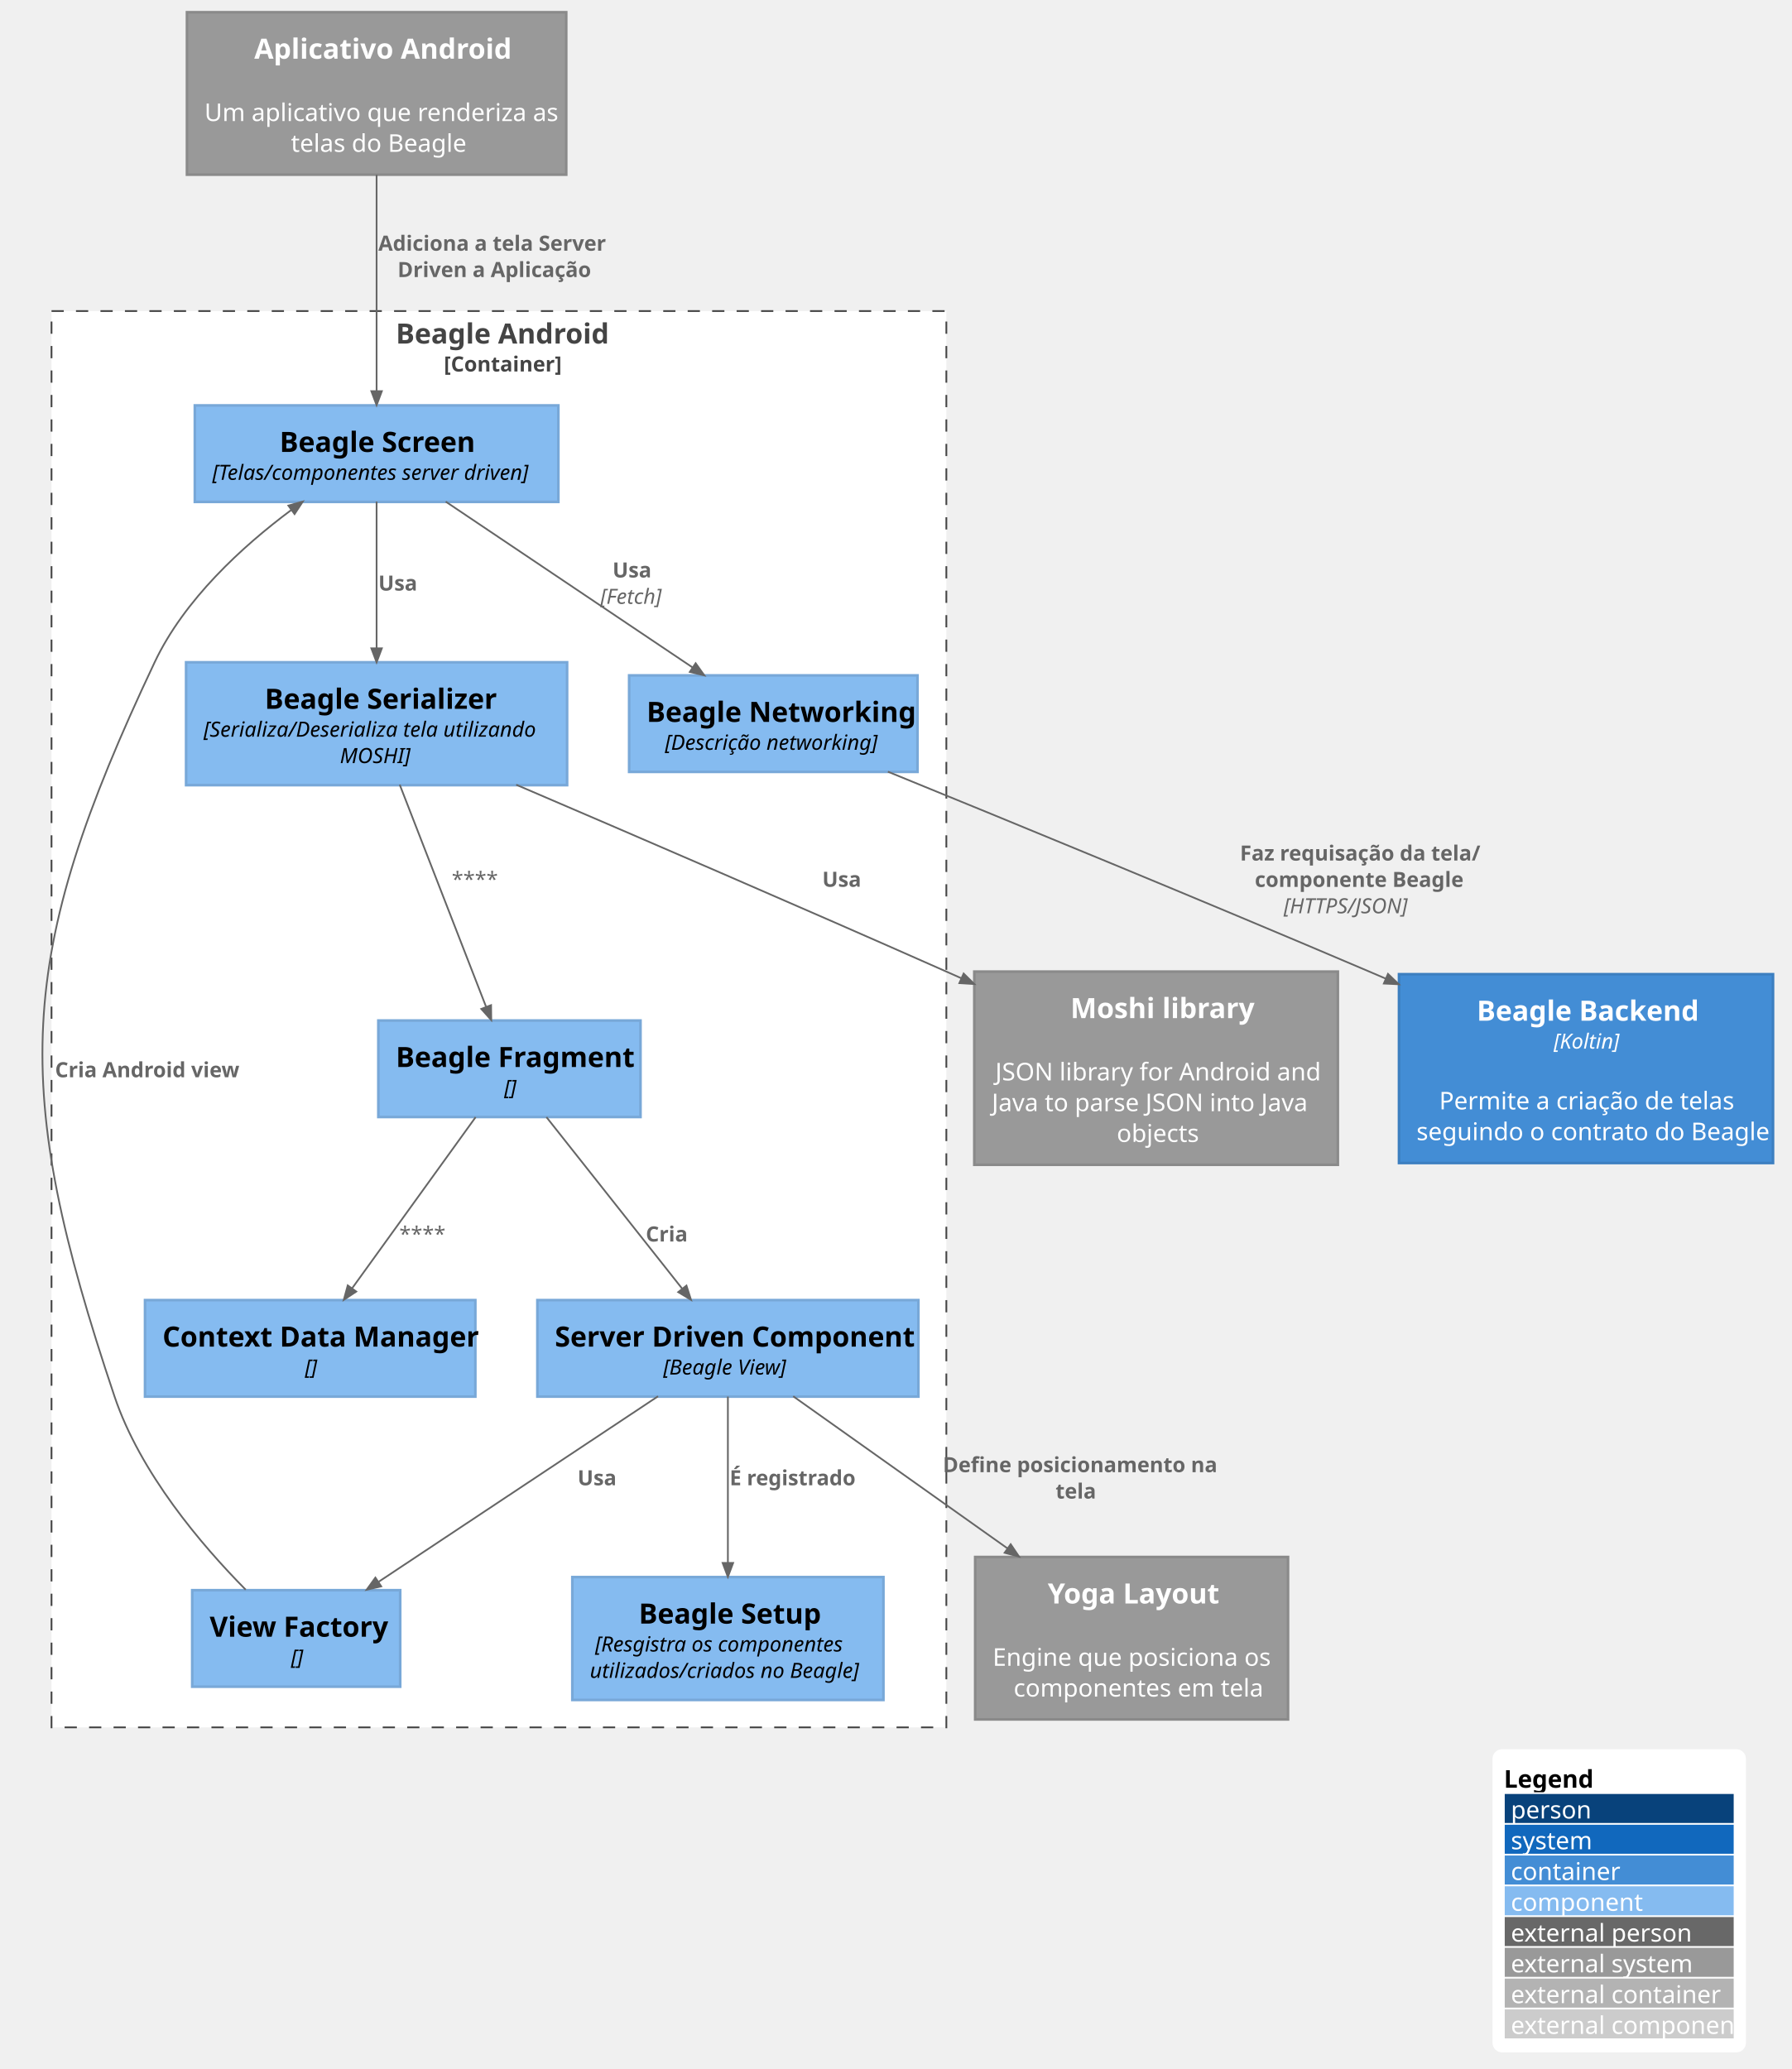
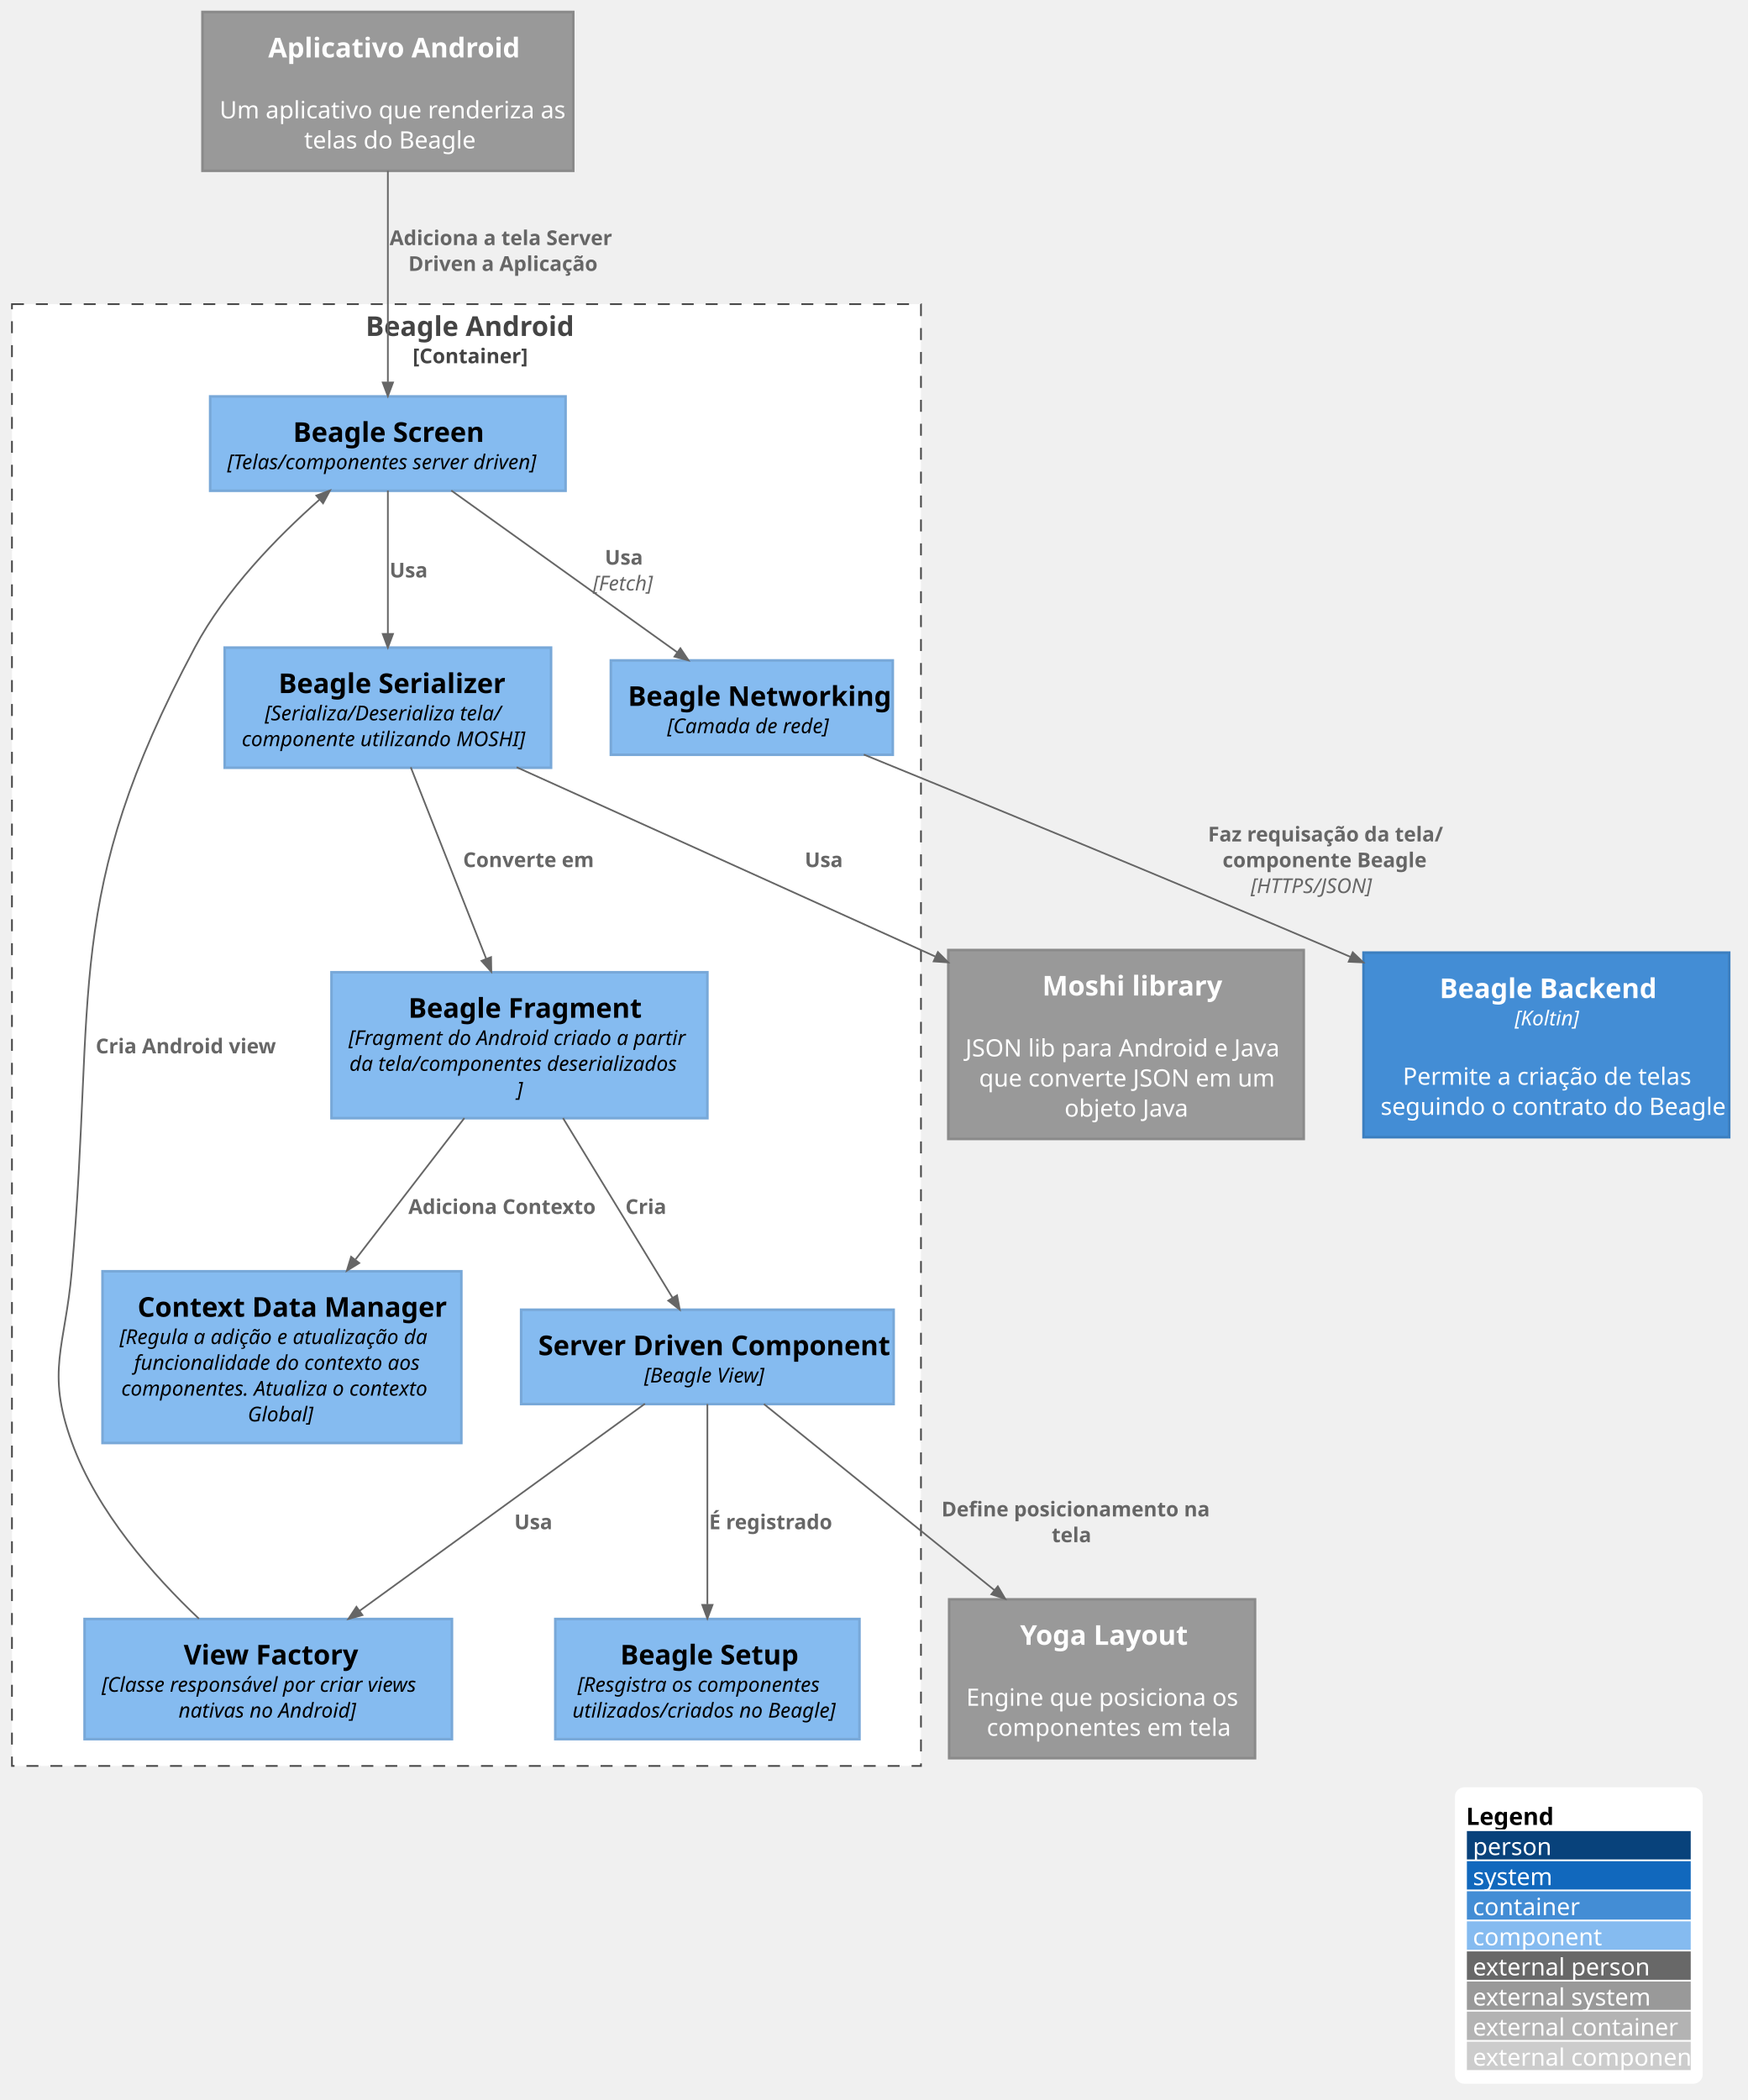
- <svg xmlns="http://www.w3.org/2000/svg" contentScriptType="application/ecmascript" contentStyleType="text/css" height="1184px" preserveAspectRatio="none" style="width:1025px;height:1184px;" version="1.1" viewBox="0 0 1025 1184" width="1025px" zoomAndPan="magnify">
+ <svg xmlns="http://www.w3.org/2000/svg" contentScriptType="application/ecmascript" contentStyleType="text/css" height="1229px" preserveAspectRatio="none" style="width:1023px;height:1229px;" version="1.1" viewBox="0 0 1023 1229" width="1023px" zoomAndPan="magnify">
  <defs />
  <g>
-     <rect fill="#FFFFFF" height="810.5" style="stroke: #444444; stroke-width: 1.0; stroke-dasharray: 7.0,7.0;" width="512" x="29.48" y="178" />
-     <text fill="#444444" font-family="sans-serif" font-size="16" font-weight="bold" lengthAdjust="spacingAndGlyphs" textLength="118" x="226.48" y="196.609">Beagle Android</text>
-     <text fill="#444444" font-family="sans-serif" font-size="12" font-weight="bold" lengthAdjust="spacingAndGlyphs" textLength="63" x="253.98" y="212.582">[Container]</text>
-     <rect fill="#85BBF0" height="55.219" style="stroke: #78A8D8; stroke-width: 1.5;" width="165" x="359.98" y="386.5" />
-     <text fill="#000000" font-family="sans-serif" font-size="16" font-weight="bold" lengthAdjust="spacingAndGlyphs" textLength="145" x="369.98" y="413.109">Beagle Networking</text>
-     <text fill="#000000" font-family="sans-serif" font-size="12" font-style="italic" lengthAdjust="spacingAndGlyphs" textLength="124" x="380.48" y="429.082">[Descrição networking]</text>
-     <rect fill="#85BBF0" height="70.312" style="stroke: #78A8D8; stroke-width: 1.5;" width="178" x="327.48" y="902.5" />
-     <text fill="#000000" font-family="sans-serif" font-size="16" font-weight="bold" lengthAdjust="spacingAndGlyphs" textLength="102" x="365.48" y="929.109">Beagle Setup</text>
-     <text fill="#000000" font-family="sans-serif" font-size="12" font-style="italic" lengthAdjust="spacingAndGlyphs" textLength="149" x="340.48" y="945.082">[Resgistra os componentes</text>
-     <text fill="#000000" font-family="sans-serif" font-size="12" font-style="italic" lengthAdjust="spacingAndGlyphs" textLength="158" x="337.48" y="960.176">utilizados/criados no Beagle]</text>
-     <rect fill="#85BBF0" height="55.219" style="stroke: #78A8D8; stroke-width: 1.5;" width="208" x="111.48" y="232" />
-     <text fill="#000000" font-family="sans-serif" font-size="16" font-weight="bold" lengthAdjust="spacingAndGlyphs" textLength="111" x="159.98" y="258.609">Beagle Screen</text>
-     <text fill="#000000" font-family="sans-serif" font-size="12" font-style="italic" lengthAdjust="spacingAndGlyphs" textLength="188" x="121.48" y="274.582">[Telas/componentes server driven]</text>
-     <rect fill="#85BBF0" height="70.312" style="stroke: #78A8D8; stroke-width: 1.5;" width="218" x="106.48" y="379" />
-     <text fill="#000000" font-family="sans-serif" font-size="16" font-weight="bold" lengthAdjust="spacingAndGlyphs" textLength="128" x="151.48" y="405.609">Beagle Serializer</text>
-     <text fill="#000000" font-family="sans-serif" font-size="12" font-style="italic" lengthAdjust="spacingAndGlyphs" textLength="198" x="116.48" y="421.582">[Serializa/Deserializa tela utilizando</text>
-     <text fill="#000000" font-family="sans-serif" font-size="12" font-style="italic" lengthAdjust="spacingAndGlyphs" textLength="42" x="194.48" y="436.676">MOSHI]</text>
-     <rect fill="#85BBF0" height="55.219" style="stroke: #78A8D8; stroke-width: 1.5;" width="218" x="307.48" y="744" />
-     <text fill="#000000" font-family="sans-serif" font-size="16" font-weight="bold" lengthAdjust="spacingAndGlyphs" textLength="198" x="317.48" y="770.609">Server Driven Component</text>
-     <text fill="#000000" font-family="sans-serif" font-size="12" font-style="italic" lengthAdjust="spacingAndGlyphs" textLength="74" x="379.48" y="786.582">[Beagle View]</text>
-     <rect fill="#85BBF0" height="55.219" style="stroke: #78A8D8; stroke-width: 1.5;" width="119" x="109.98" y="910" />
-     <text fill="#000000" font-family="sans-serif" font-size="16" font-weight="bold" lengthAdjust="spacingAndGlyphs" textLength="99" x="119.98" y="936.609">View Factory</text>
-     <text fill="#000000" font-family="sans-serif" font-size="12" font-style="italic" lengthAdjust="spacingAndGlyphs" textLength="6" x="166.48" y="952.582">[]</text>
-     <rect fill="#85BBF0" height="55.219" style="stroke: #78A8D8; stroke-width: 1.5;" width="150" x="216.48" y="584" />
-     <text fill="#000000" font-family="sans-serif" font-size="16" font-weight="bold" lengthAdjust="spacingAndGlyphs" textLength="130" x="226.48" y="610.609">Beagle Fragment</text>
-     <text fill="#000000" font-family="sans-serif" font-size="12" font-style="italic" lengthAdjust="spacingAndGlyphs" textLength="6" x="288.48" y="626.582">[]</text>
-     <rect fill="#85BBF0" height="55.219" style="stroke: #78A8D8; stroke-width: 1.5;" width="189" x="82.98" y="744" />
-     <text fill="#000000" font-family="sans-serif" font-size="16" font-weight="bold" lengthAdjust="spacingAndGlyphs" textLength="169" x="92.98" y="770.609">Context Data Manager</text>
-     <text fill="#000000" font-family="sans-serif" font-size="12" font-style="italic" lengthAdjust="spacingAndGlyphs" textLength="6" x="174.48" y="786.582">[]</text>
-     <rect fill="#999999" height="92.953" style="stroke: #8A8A8A; stroke-width: 1.5;" width="217" x="106.98" y="7" />
-     <text fill="#FFFFFF" font-family="sans-serif" font-size="16" font-weight="bold" lengthAdjust="spacingAndGlyphs" textLength="140" x="145.48" y="33.609">Aplicativo Android</text>
-     <text fill="#FFFFFF" font-family="sans-serif" font-size="14" lengthAdjust="spacingAndGlyphs" textLength="0" x="217.48" y="51.658" />
-     <text fill="#FFFFFF" font-family="sans-serif" font-size="14" lengthAdjust="spacingAndGlyphs" textLength="193" x="116.98" y="69.268">Um aplicativo que renderiza as</text>
-     <text fill="#FFFFFF" font-family="sans-serif" font-size="14" lengthAdjust="spacingAndGlyphs" textLength="98" x="166.48" y="86.877">telas do Beagle</text>
-     <rect fill="#999999" height="110.562" style="stroke: #8A8A8A; stroke-width: 1.5;" width="208" x="557.48" y="556" />
-     <text fill="#FFFFFF" font-family="sans-serif" font-size="16" font-weight="bold" lengthAdjust="spacingAndGlyphs" textLength="98" x="612.48" y="582.609">Moshi library</text>
-     <text fill="#FFFFFF" font-family="sans-serif" font-size="14" lengthAdjust="spacingAndGlyphs" textLength="0" x="663.48" y="600.658" />
-     <text fill="#FFFFFF" font-family="sans-serif" font-size="14" lengthAdjust="spacingAndGlyphs" textLength="180" x="569.48" y="618.268">JSON library for Android and</text>
-     <text fill="#FFFFFF" font-family="sans-serif" font-size="14" lengthAdjust="spacingAndGlyphs" textLength="184" x="567.48" y="635.877">Java to parse JSON into Java</text>
-     <text fill="#FFFFFF" font-family="sans-serif" font-size="14" lengthAdjust="spacingAndGlyphs" textLength="45" x="638.98" y="653.486">objects</text>
-     <rect fill="#999999" height="92.953" style="stroke: #8A8A8A; stroke-width: 1.5;" width="179" x="557.98" y="891" />
-     <text fill="#FFFFFF" font-family="sans-serif" font-size="16" font-weight="bold" lengthAdjust="spacingAndGlyphs" textLength="96" x="599.48" y="917.609">Yoga Layout</text>
-     <text fill="#FFFFFF" font-family="sans-serif" font-size="14" lengthAdjust="spacingAndGlyphs" textLength="0" x="649.48" y="935.658" />
-     <text fill="#FFFFFF" font-family="sans-serif" font-size="14" lengthAdjust="spacingAndGlyphs" textLength="155" x="567.98" y="953.268">Engine que posiciona os</text>
-     <text fill="#FFFFFF" font-family="sans-serif" font-size="14" lengthAdjust="spacingAndGlyphs" textLength="135" x="579.98" y="970.877">componentes em tela</text>
-     <rect fill="#438DD5" height="108.047" style="stroke: #3C7FC0; stroke-width: 1.5;" width="214" x="800.48" y="557.5" />
-     <text fill="#FFFFFF" font-family="sans-serif" font-size="16" font-weight="bold" lengthAdjust="spacingAndGlyphs" textLength="125" x="844.98" y="584.109">Beagle Backend</text>
-     <text fill="#FFFFFF" font-family="sans-serif" font-size="12" font-style="italic" lengthAdjust="spacingAndGlyphs" textLength="37" x="888.98" y="600.082">[Koltin]</text>
-     <text fill="#FFFFFF" font-family="sans-serif" font-size="14" lengthAdjust="spacingAndGlyphs" textLength="0" x="909.48" y="617.252" />
-     <text fill="#FFFFFF" font-family="sans-serif" font-size="14" lengthAdjust="spacingAndGlyphs" textLength="164" x="823.48" y="634.861">Permite a criação de telas</text>
-     <text fill="#FFFFFF" font-family="sans-serif" font-size="14" lengthAdjust="spacingAndGlyphs" textLength="194" x="810.48" y="652.471">seguindo o contrato do Beagle</text>
-     <path d="M272.14,639.3 C252.68,666.28 222.6,707.96 201.59,737.08 " fill="none" id="beagle_fragment-to-context_data_manager" style="stroke: #666666; stroke-width: 1.0;" />
-     <polygon fill="#666666" points="196.72,743.83,203.837,739.102,198.973,735.588,196.72,743.83" style="stroke: #666666; stroke-width: 1.0;" />
-     <text fill="#666666" font-family="sans-serif" font-size="12" lengthAdjust="spacingAndGlyphs" textLength="20" x="228.48" y="710.457">****</text>
-     <path d="M228.72,449.05 C242.56,484.65 264.15,540.21 278.06,575.98 " fill="none" id="beagle_serializer-to-beagle_fragment" style="stroke: #666666; stroke-width: 1.0;" />
-     <polygon fill="#666666" points="281.08,583.74,280.976,575.197,275.384,577.371,281.08,583.74" style="stroke: #666666; stroke-width: 1.0;" />
-     <text fill="#666666" font-family="sans-serif" font-size="12" lengthAdjust="spacingAndGlyphs" textLength="20" x="258.48" y="507.457">****</text>
-     <path d="M215.48,100.03 C215.48,137.38 215.48,189.47 215.48,223.58 " fill="none" id="frontend_app-to-beagle_screen" style="stroke: #666666; stroke-width: 1.0;" />
-     <polygon fill="#666666" points="215.48,231.85,218.48,223.85,212.48,223.85,215.48,231.85" style="stroke: #666666; stroke-width: 1.0;" />
-     <text fill="#666666" font-family="sans-serif" font-size="12" font-weight="bold" lengthAdjust="spacingAndGlyphs" textLength="124" x="216.48" y="143.457">Adiciona a tela Server</text>
-     <text fill="#666666" font-family="sans-serif" font-size="12" font-weight="bold" lengthAdjust="spacingAndGlyphs" textLength="105" x="227.48" y="158.551">Driven a Aplicação</text>
-     <path d="M255.02,287.06 C294.37,313.5 354.72,354.04 396.26,381.95 " fill="none" id="beagle_screen-to-beagle_networking" style="stroke: #666666; stroke-width: 1.0;" />
-     <polygon fill="#666666" points="403.01,386.49,398.038,379.541,394.695,384.524,403.01,386.49" style="stroke: #666666; stroke-width: 1.0;" />
-     <text fill="#666666" font-family="sans-serif" font-size="12" font-weight="bold" lengthAdjust="spacingAndGlyphs" textLength="22" x="350.48" y="330.457">Usa</text>
-     <text fill="#666666" font-family="sans-serif" font-size="12" font-style="italic" lengthAdjust="spacingAndGlyphs" textLength="36" x="343.48" y="345.551">[Fetch]</text>
-     <path d="M508.03,441.6 C576.82,469.64 688.02,515.29 783.48,556 C786.58,557.32 789.73,558.67 792.9,560.03 " fill="none" id="beagle_networking-to-beagle_backend" style="stroke: #666666; stroke-width: 1.0;" />
-     <polygon fill="#666666" points="800.34,563.24,794.176,557.324,791.806,562.836,800.34,563.24" style="stroke: #666666; stroke-width: 1.0;" />
-     <text fill="#666666" font-family="sans-serif" font-size="12" font-weight="bold" lengthAdjust="spacingAndGlyphs" textLength="130" x="709.48" y="492.457">Faz requisação da tela/</text>
-     <text fill="#666666" font-family="sans-serif" font-size="12" font-weight="bold" lengthAdjust="spacingAndGlyphs" textLength="113" x="717.98" y="507.551">componente Beagle</text>
-     <text fill="#666666" font-family="sans-serif" font-size="12" font-style="italic" lengthAdjust="spacingAndGlyphs" textLength="80" x="734.48" y="522.644">[HTTPS/JSON]</text>
-     <path d="M295.37,449.08 C361.48,477.39 457.77,518.89 541.48,556 C544.34,557.27 547.24,558.56 550.16,559.86 " fill="none" id="beagle_serializer-to-moshi_lib" style="stroke: #666666; stroke-width: 1.0;" />
-     <polygon fill="#666666" points="557.46,563.12,551.377,557.121,548.932,562.6,557.46,563.12" style="stroke: #666666; stroke-width: 1.0;" />
-     <text fill="#666666" font-family="sans-serif" font-size="12" font-weight="bold" lengthAdjust="spacingAndGlyphs" textLength="22" x="470.48" y="507.457">Usa</text>
-     <path d="M215.48,287.06 C215.48,310.19 215.48,344.11 215.48,370.92 " fill="none" id="beagle_screen-to-beagle_serializer" style="stroke: #666666; stroke-width: 1.0;" />
-     <polygon fill="#666666" points="215.48,379,218.48,371,212.48,371,215.48,379" style="stroke: #666666; stroke-width: 1.0;" />
-     <text fill="#666666" font-family="sans-serif" font-size="12" font-weight="bold" lengthAdjust="spacingAndGlyphs" textLength="22" x="216.48" y="337.957">Usa</text>
-     <path d="M312.68,639.3 C334.12,666.4 367.28,708.31 390.33,737.45 " fill="none" id="beagle_fragment-to-server_driven_component" style="stroke: #666666; stroke-width: 1.0;" />
-     <polygon fill="#666666" points="395.38,743.83,392.773,735.693,388.066,739.414,395.38,743.83" style="stroke: #666666; stroke-width: 1.0;" />
-     <text fill="#666666" font-family="sans-serif" font-size="12" font-weight="bold" lengthAdjust="spacingAndGlyphs" textLength="23" x="369.48" y="710.457">Cria</text>
-     <path d="M376.52,799.03 C332.88,828 263.05,874.37 216.73,905.13 " fill="none" id="server_driven_component-to-view_factory" style="stroke: #666666; stroke-width: 1.0;" />
-     <polygon fill="#666666" points="209.79,909.73,218.112,907.797,214.789,902.801,209.79,909.73" style="stroke: #666666; stroke-width: 1.0;" />
-     <text fill="#666666" font-family="sans-serif" font-size="12" font-weight="bold" lengthAdjust="spacingAndGlyphs" textLength="22" x="330.48" y="849.957">Usa</text>
-     <path d="M140.58,909.72 C115.25,884.11 80.24,842.98 65.48,799 C6,621.77 8.6,548.02 88.48,379 C105.42,343.16 138.45,312.88 166.58,291.9 " fill="none" id="view_factory-to-beagle_screen" style="stroke: #666666; stroke-width: 1.0;" />
-     <polygon fill="#666666" points="173.24,287.04,165.007,289.326,168.54,294.175,173.24,287.04" style="stroke: #666666; stroke-width: 1.0;" />
-     <text fill="#666666" font-family="sans-serif" font-size="12" font-weight="bold" lengthAdjust="spacingAndGlyphs" textLength="99" x="31.48" y="616.457">Cria Android view</text>
-     <path d="M416.48,799.21 C416.48,824.93 416.48,864.23 416.48,894.21 " fill="none" id="server_driven_component-to-beagle_setup" style="stroke: #666666; stroke-width: 1.0;" />
-     <polygon fill="#666666" points="416.48,902.39,419.48,894.39,413.48,894.39,416.48,902.39" style="stroke: #666666; stroke-width: 1.0;" />
-     <text fill="#666666" font-family="sans-serif" font-size="12" font-weight="bold" lengthAdjust="spacingAndGlyphs" textLength="69" x="417.48" y="849.957">É registrado</text>
-     <path d="M453.85,799.03 C486.87,822.48 535.93,857.31 576.41,886.04 " fill="none" id="server_driven_component-to-yoga_layout" style="stroke: #666666; stroke-width: 1.0;" />
-     <polygon fill="#666666" points="583.08,890.78,578.296,883.701,574.821,888.592,583.08,890.78" style="stroke: #666666; stroke-width: 1.0;" />
-     <text fill="#666666" font-family="sans-serif" font-size="12" font-weight="bold" lengthAdjust="spacingAndGlyphs" textLength="147" x="539.48" y="842.457">Define posicionamento na</text>
-     <text fill="#666666" font-family="sans-serif" font-size="12" font-weight="bold" lengthAdjust="spacingAndGlyphs" textLength="21" x="603.98" y="857.551">tela</text>
-     <rect fill="#FFFFFF" height="172.484" rx="5" ry="5" style="stroke: #FFFFFF; stroke-width: 1.0;" width="144" x="854.48" y="1001.5" />
-     <text fill="#000000" font-family="sans-serif" font-size="14" font-weight="bold" lengthAdjust="spacingAndGlyphs" textLength="53" x="860.48" y="1023.033">Legend</text>
-     <text fill="#FFFFFF" font-family="sans-serif" font-size="14" lengthAdjust="spacingAndGlyphs" textLength="0" x="917.48" y="1023.033" />
-     <rect fill="#08427B" height="17.609" style="stroke: none; stroke-width: 1.0;" width="132" x="860.48" y="1026.109" />
-     <text fill="#FFFFFF" font-family="sans-serif" font-size="14" lengthAdjust="spacingAndGlyphs" textLength="44" x="864.48" y="1040.643">person</text>
-     <rect fill="#1168BD" height="17.609" style="stroke: none; stroke-width: 1.0;" width="132" x="860.48" y="1043.719" />
-     <text fill="#FFFFFF" font-family="sans-serif" font-size="14" lengthAdjust="spacingAndGlyphs" textLength="44" x="864.48" y="1058.252">system</text>
-     <rect fill="#438DD5" height="17.609" style="stroke: none; stroke-width: 1.0;" width="132" x="860.48" y="1061.328" />
-     <text fill="#FFFFFF" font-family="sans-serif" font-size="14" lengthAdjust="spacingAndGlyphs" textLength="59" x="864.48" y="1075.861">container</text>
-     <rect fill="#85BBF0" height="17.609" style="stroke: none; stroke-width: 1.0;" width="132" x="860.48" y="1078.938" />
-     <text fill="#FFFFFF" font-family="sans-serif" font-size="14" lengthAdjust="spacingAndGlyphs" textLength="70" x="864.48" y="1093.471">component</text>
-     <rect fill="#686868" height="17.609" style="stroke: none; stroke-width: 1.0;" width="132" x="860.48" y="1096.547" />
-     <text fill="#FFFFFF" font-family="sans-serif" font-size="14" lengthAdjust="spacingAndGlyphs" textLength="98" x="864.48" y="1111.08">external person</text>
-     <rect fill="#999999" height="17.609" style="stroke: none; stroke-width: 1.0;" width="132" x="860.48" y="1114.156" />
-     <text fill="#FFFFFF" font-family="sans-serif" font-size="14" lengthAdjust="spacingAndGlyphs" textLength="98" x="864.48" y="1128.689">external system</text>
-     <rect fill="#B3B3B3" height="17.609" style="stroke: none; stroke-width: 1.0;" width="132" x="860.48" y="1131.766" />
-     <text fill="#FFFFFF" font-family="sans-serif" font-size="14" lengthAdjust="spacingAndGlyphs" textLength="113" x="864.48" y="1146.299">external container</text>
-     <rect fill="#CCCCCC" height="17.609" style="stroke: none; stroke-width: 1.0;" width="132" x="860.48" y="1149.375" />
-     <text fill="#FFFFFF" font-family="sans-serif" font-size="14" lengthAdjust="spacingAndGlyphs" textLength="124" x="864.48" y="1163.908">external component</text>
-     <line style="stroke: #FFFFFF; stroke-width: 1.0;" x1="860.48" x2="992.48" y1="1008.5" y2="1008.5" />
-     <line style="stroke: #FFFFFF; stroke-width: 1.0;" x1="860.48" x2="992.48" y1="1026.109" y2="1026.109" />
-     <line style="stroke: #FFFFFF; stroke-width: 1.0;" x1="860.48" x2="992.48" y1="1043.719" y2="1043.719" />
-     <line style="stroke: #FFFFFF; stroke-width: 1.0;" x1="860.48" x2="992.48" y1="1061.328" y2="1061.328" />
-     <line style="stroke: #FFFFFF; stroke-width: 1.0;" x1="860.48" x2="992.48" y1="1078.938" y2="1078.938" />
-     <line style="stroke: #FFFFFF; stroke-width: 1.0;" x1="860.48" x2="992.48" y1="1096.547" y2="1096.547" />
-     <line style="stroke: #FFFFFF; stroke-width: 1.0;" x1="860.48" x2="992.48" y1="1114.156" y2="1114.156" />
-     <line style="stroke: #FFFFFF; stroke-width: 1.0;" x1="860.48" x2="992.48" y1="1131.766" y2="1131.766" />
-     <line style="stroke: #FFFFFF; stroke-width: 1.0;" x1="860.48" x2="992.48" y1="1149.375" y2="1149.375" />
-     <line style="stroke: #FFFFFF; stroke-width: 1.0;" x1="860.48" x2="992.48" y1="1166.984" y2="1166.984" />
-     <line style="stroke: #FFFFFF; stroke-width: 1.0;" x1="860.48" x2="860.48" y1="1008.5" y2="1166.984" />
-     <line style="stroke: #FFFFFF; stroke-width: 1.0;" x1="992.48" x2="992.48" y1="1008.5" y2="1166.984" />
+     <rect fill="#FFFFFF" height="855.5" style="stroke: #444444; stroke-width: 1.0; stroke-dasharray: 7.0,7.0;" width="532" x="7" y="178" />
+     <text fill="#444444" font-family="sans-serif" font-size="16" font-weight="bold" lengthAdjust="spacingAndGlyphs" textLength="118" x="214" y="196.609">Beagle Android</text>
+     <text fill="#444444" font-family="sans-serif" font-size="12" font-weight="bold" lengthAdjust="spacingAndGlyphs" textLength="63" x="241.5" y="212.582">[Container]</text>
+     <rect fill="#85BBF0" height="55.219" style="stroke: #78A8D8; stroke-width: 1.5;" width="165" x="357.5" y="386.5" />
+     <text fill="#000000" font-family="sans-serif" font-size="16" font-weight="bold" lengthAdjust="spacingAndGlyphs" textLength="145" x="367.5" y="413.109">Beagle Networking</text>
+     <text fill="#000000" font-family="sans-serif" font-size="12" font-style="italic" lengthAdjust="spacingAndGlyphs" textLength="99" x="390.5" y="429.082">[Camada de rede]</text>
+     <rect fill="#85BBF0" height="70.312" style="stroke: #78A8D8; stroke-width: 1.5;" width="178" x="325" y="947.5" />
+     <text fill="#000000" font-family="sans-serif" font-size="16" font-weight="bold" lengthAdjust="spacingAndGlyphs" textLength="102" x="363" y="974.109">Beagle Setup</text>
+     <text fill="#000000" font-family="sans-serif" font-size="12" font-style="italic" lengthAdjust="spacingAndGlyphs" textLength="149" x="338" y="990.082">[Resgistra os componentes</text>
+     <text fill="#000000" font-family="sans-serif" font-size="12" font-style="italic" lengthAdjust="spacingAndGlyphs" textLength="158" x="335" y="1005.176">utilizados/criados no Beagle]</text>
+     <rect fill="#85BBF0" height="55.219" style="stroke: #78A8D8; stroke-width: 1.5;" width="208" x="123" y="232" />
+     <text fill="#000000" font-family="sans-serif" font-size="16" font-weight="bold" lengthAdjust="spacingAndGlyphs" textLength="111" x="171.5" y="258.609">Beagle Screen</text>
+     <text fill="#000000" font-family="sans-serif" font-size="12" font-style="italic" lengthAdjust="spacingAndGlyphs" textLength="188" x="133" y="274.582">[Telas/componentes server driven]</text>
+     <rect fill="#85BBF0" height="70.312" style="stroke: #78A8D8; stroke-width: 1.5;" width="191" x="131.5" y="379" />
+     <text fill="#000000" font-family="sans-serif" font-size="16" font-weight="bold" lengthAdjust="spacingAndGlyphs" textLength="128" x="163" y="405.609">Beagle Serializer</text>
+     <text fill="#000000" font-family="sans-serif" font-size="12" font-style="italic" lengthAdjust="spacingAndGlyphs" textLength="144" x="155" y="421.582">[Serializa/Deserializa tela/</text>
+     <text fill="#000000" font-family="sans-serif" font-size="12" font-style="italic" lengthAdjust="spacingAndGlyphs" textLength="171" x="141.5" y="436.676">componente utilizando MOSHI]</text>
+     <rect fill="#85BBF0" height="55.219" style="stroke: #78A8D8; stroke-width: 1.5;" width="218" x="305" y="766.5" />
+     <text fill="#000000" font-family="sans-serif" font-size="16" font-weight="bold" lengthAdjust="spacingAndGlyphs" textLength="198" x="315" y="793.109">Server Driven Component</text>
+     <text fill="#000000" font-family="sans-serif" font-size="12" font-style="italic" lengthAdjust="spacingAndGlyphs" textLength="74" x="377" y="809.082">[Beagle View]</text>
+     <rect fill="#85BBF0" height="70.312" style="stroke: #78A8D8; stroke-width: 1.5;" width="215" x="49.5" y="947.5" />
+     <text fill="#000000" font-family="sans-serif" font-size="16" font-weight="bold" lengthAdjust="spacingAndGlyphs" textLength="99" x="107.5" y="974.109">View Factory</text>
+     <text fill="#000000" font-family="sans-serif" font-size="12" font-style="italic" lengthAdjust="spacingAndGlyphs" textLength="192" x="59.5" y="990.082">[Classe responsável por criar views</text>
+     <text fill="#000000" font-family="sans-serif" font-size="12" font-style="italic" lengthAdjust="spacingAndGlyphs" textLength="105" x="104.5" y="1005.176">nativas no Android]</text>
+     <rect fill="#85BBF0" height="85.406" style="stroke: #78A8D8; stroke-width: 1.5;" width="220" x="194" y="569" />
+     <text fill="#000000" font-family="sans-serif" font-size="16" font-weight="bold" lengthAdjust="spacingAndGlyphs" textLength="130" x="239" y="595.609">Beagle Fragment</text>
+     <text fill="#000000" font-family="sans-serif" font-size="12" font-style="italic" lengthAdjust="spacingAndGlyphs" textLength="197" x="204" y="611.582">[Fragment do Android criado a partir</text>
+     <text fill="#000000" font-family="sans-serif" font-size="12" font-style="italic" lengthAdjust="spacingAndGlyphs" textLength="199" x="204.5" y="626.676">da tela/componentes deserializados</text>
+     <text fill="#000000" font-family="sans-serif" font-size="12" font-style="italic" lengthAdjust="spacingAndGlyphs" textLength="3" x="302.5" y="641.769">]</text>
+     <rect fill="#85BBF0" height="100.5" style="stroke: #78A8D8; stroke-width: 1.5;" width="210" x="60" y="744" />
+     <text fill="#000000" font-family="sans-serif" font-size="16" font-weight="bold" lengthAdjust="spacingAndGlyphs" textLength="169" x="80.5" y="770.609">Context Data Manager</text>
+     <text fill="#000000" font-family="sans-serif" font-size="12" font-style="italic" lengthAdjust="spacingAndGlyphs" textLength="187" x="70" y="786.582">[Regula a adição e atualização da</text>
+     <text fill="#000000" font-family="sans-serif" font-size="12" font-style="italic" lengthAdjust="spacingAndGlyphs" textLength="170" x="78.5" y="801.676">funcionalidade do contexto aos</text>
+     <text fill="#000000" font-family="sans-serif" font-size="12" font-style="italic" lengthAdjust="spacingAndGlyphs" textLength="185" x="71" y="816.769">componentes. Atualiza o contexto</text>
+     <text fill="#000000" font-family="sans-serif" font-size="12" font-style="italic" lengthAdjust="spacingAndGlyphs" textLength="40" x="145" y="831.863">Global]</text>
+     <rect fill="#999999" height="92.953" style="stroke: #8A8A8A; stroke-width: 1.5;" width="217" x="118.5" y="7" />
+     <text fill="#FFFFFF" font-family="sans-serif" font-size="16" font-weight="bold" lengthAdjust="spacingAndGlyphs" textLength="140" x="157" y="33.609">Aplicativo Android</text>
+     <text fill="#FFFFFF" font-family="sans-serif" font-size="14" lengthAdjust="spacingAndGlyphs" textLength="0" x="229" y="51.658" />
+     <text fill="#FFFFFF" font-family="sans-serif" font-size="14" lengthAdjust="spacingAndGlyphs" textLength="193" x="128.5" y="69.268">Um aplicativo que renderiza as</text>
+     <text fill="#FFFFFF" font-family="sans-serif" font-size="14" lengthAdjust="spacingAndGlyphs" textLength="98" x="178" y="86.877">telas do Beagle</text>
+     <rect fill="#999999" height="110.562" style="stroke: #8A8A8A; stroke-width: 1.5;" width="208" x="555" y="556" />
+     <text fill="#FFFFFF" font-family="sans-serif" font-size="16" font-weight="bold" lengthAdjust="spacingAndGlyphs" textLength="98" x="610" y="582.609">Moshi library</text>
+     <text fill="#FFFFFF" font-family="sans-serif" font-size="14" lengthAdjust="spacingAndGlyphs" textLength="0" x="661" y="600.658" />
+     <text fill="#FFFFFF" font-family="sans-serif" font-size="14" lengthAdjust="spacingAndGlyphs" textLength="184" x="565" y="618.268">JSON lib para Android e Java</text>
+     <text fill="#FFFFFF" font-family="sans-serif" font-size="14" lengthAdjust="spacingAndGlyphs" textLength="168" x="573" y="635.877">que converte JSON em um</text>
+     <text fill="#FFFFFF" font-family="sans-serif" font-size="14" lengthAdjust="spacingAndGlyphs" textLength="72" x="623" y="653.486">objeto Java</text>
+     <rect fill="#999999" height="92.953" style="stroke: #8A8A8A; stroke-width: 1.5;" width="179" x="555.5" y="936" />
+     <text fill="#FFFFFF" font-family="sans-serif" font-size="16" font-weight="bold" lengthAdjust="spacingAndGlyphs" textLength="96" x="597" y="962.609">Yoga Layout</text>
+     <text fill="#FFFFFF" font-family="sans-serif" font-size="14" lengthAdjust="spacingAndGlyphs" textLength="0" x="647" y="980.658" />
+     <text fill="#FFFFFF" font-family="sans-serif" font-size="14" lengthAdjust="spacingAndGlyphs" textLength="155" x="565.5" y="998.268">Engine que posiciona os</text>
+     <text fill="#FFFFFF" font-family="sans-serif" font-size="14" lengthAdjust="spacingAndGlyphs" textLength="135" x="577.5" y="1015.877">componentes em tela</text>
+     <rect fill="#438DD5" height="108.047" style="stroke: #3C7FC0; stroke-width: 1.5;" width="214" x="798" y="557.5" />
+     <text fill="#FFFFFF" font-family="sans-serif" font-size="16" font-weight="bold" lengthAdjust="spacingAndGlyphs" textLength="125" x="842.5" y="584.109">Beagle Backend</text>
+     <text fill="#FFFFFF" font-family="sans-serif" font-size="12" font-style="italic" lengthAdjust="spacingAndGlyphs" textLength="37" x="886.5" y="600.082">[Koltin]</text>
+     <text fill="#FFFFFF" font-family="sans-serif" font-size="14" lengthAdjust="spacingAndGlyphs" textLength="0" x="907" y="617.252" />
+     <text fill="#FFFFFF" font-family="sans-serif" font-size="14" lengthAdjust="spacingAndGlyphs" textLength="164" x="821" y="634.861">Permite a criação de telas</text>
+     <text fill="#FFFFFF" font-family="sans-serif" font-size="14" lengthAdjust="spacingAndGlyphs" textLength="194" x="808" y="652.471">seguindo o contrato do Beagle</text>
+     <path d="M271.76,654.36 C252.83,678.94 228.67,710.32 208.12,737 " fill="none" id="beagle_fragment-to-context_data_manager" style="stroke: #666666; stroke-width: 1.0;" />
+     <polygon fill="#666666" points="202.98,743.68,210.243,739.181,205.494,735.514,202.98,743.68" style="stroke: #666666; stroke-width: 1.0;" />
+     <text fill="#666666" font-family="sans-serif" font-size="12" font-weight="bold" lengthAdjust="spacingAndGlyphs" textLength="103" x="239" y="710.457">Adiciona Contexto</text>
+     <path d="M240.41,449.05 C252.59,479.97 270.7,525.95 284.48,560.94 " fill="none" id="beagle_serializer-to-beagle_fragment" style="stroke: #666666; stroke-width: 1.0;" />
+     <polygon fill="#666666" points="287.53,568.68,287.392,560.137,281.809,562.334,287.53,568.68" style="stroke: #666666; stroke-width: 1.0;" />
+     <text fill="#666666" font-family="sans-serif" font-size="12" font-weight="bold" lengthAdjust="spacingAndGlyphs" textLength="72" x="271" y="507.457">Converte em</text>
+     <path d="M227,100.03 C227,137.38 227,189.47 227,223.58 " fill="none" id="frontend_app-to-beagle_screen" style="stroke: #666666; stroke-width: 1.0;" />
+     <polygon fill="#666666" points="227,231.85,230,223.85,224,223.85,227,231.85" style="stroke: #666666; stroke-width: 1.0;" />
+     <text fill="#666666" font-family="sans-serif" font-size="12" font-weight="bold" lengthAdjust="spacingAndGlyphs" textLength="124" x="228" y="143.457">Adiciona a tela Server</text>
+     <text fill="#666666" font-family="sans-serif" font-size="12" font-weight="bold" lengthAdjust="spacingAndGlyphs" textLength="105" x="239" y="158.551">Driven a Aplicação</text>
+     <path d="M264.1,287.06 C300.95,313.44 357.42,353.87 396.39,381.77 " fill="none" id="beagle_screen-to-beagle_networking" style="stroke: #666666; stroke-width: 1.0;" />
+     <polygon fill="#666666" points="402.97,386.49,398.207,379.397,394.717,384.278,402.97,386.49" style="stroke: #666666; stroke-width: 1.0;" />
+     <text fill="#666666" font-family="sans-serif" font-size="12" font-weight="bold" lengthAdjust="spacingAndGlyphs" textLength="22" x="354" y="330.457">Usa</text>
+     <text fill="#666666" font-family="sans-serif" font-size="12" font-style="italic" lengthAdjust="spacingAndGlyphs" textLength="36" x="347" y="345.551">[Fetch]</text>
+     <path d="M505.55,441.6 C574.34,469.64 685.54,515.29 781,556 C784.1,557.32 787.25,558.67 790.42,560.03 " fill="none" id="beagle_networking-to-beagle_backend" style="stroke: #666666; stroke-width: 1.0;" />
+     <polygon fill="#666666" points="797.86,563.24,791.696,557.324,789.326,562.836,797.86,563.24" style="stroke: #666666; stroke-width: 1.0;" />
+     <text fill="#666666" font-family="sans-serif" font-size="12" font-weight="bold" lengthAdjust="spacingAndGlyphs" textLength="130" x="707" y="492.457">Faz requisação da tela/</text>
+     <text fill="#666666" font-family="sans-serif" font-size="12" font-weight="bold" lengthAdjust="spacingAndGlyphs" textLength="113" x="715.5" y="507.551">componente Beagle</text>
+     <text fill="#666666" font-family="sans-serif" font-size="12" font-style="italic" lengthAdjust="spacingAndGlyphs" textLength="80" x="732" y="522.644">[HTTPS/JSON]</text>
+     <path d="M302.36,449.01 C365.56,477.54 458.19,519.39 539,556 C541.77,557.25 544.57,558.52 547.4,559.81 " fill="none" id="beagle_serializer-to-moshi_lib" style="stroke: #666666; stroke-width: 1.0;" />
+     <polygon fill="#666666" points="554.94,563.22,548.9,557.177,546.416,562.638,554.94,563.22" style="stroke: #666666; stroke-width: 1.0;" />
+     <text fill="#666666" font-family="sans-serif" font-size="12" font-weight="bold" lengthAdjust="spacingAndGlyphs" textLength="22" x="471" y="507.457">Usa</text>
+     <path d="M227,287.06 C227,310.19 227,344.11 227,370.92 " fill="none" id="beagle_screen-to-beagle_serializer" style="stroke: #666666; stroke-width: 1.0;" />
+     <polygon fill="#666666" points="227,379,230,371,224,371,227,379" style="stroke: #666666; stroke-width: 1.0;" />
+     <text fill="#666666" font-family="sans-serif" font-size="12" font-weight="bold" lengthAdjust="spacingAndGlyphs" textLength="22" x="228" y="337.957">Usa</text>
+     <path d="M329.51,654.36 C349.02,686.37 375.55,729.91 393.65,759.6 " fill="none" id="beagle_fragment-to-server_driven_component" style="stroke: #666666; stroke-width: 1.0;" />
+     <polygon fill="#666666" points="397.83,766.46,396.24,758.065,391.112,761.181,397.83,766.46" style="stroke: #666666; stroke-width: 1.0;" />
+     <text fill="#666666" font-family="sans-serif" font-size="12" font-weight="bold" lengthAdjust="spacingAndGlyphs" textLength="23" x="366" y="710.457">Cria</text>
+     <path d="M377.45,821.52 C333.82,853.19 260.48,906.41 210.47,942.7 " fill="none" id="server_driven_component-to-view_factory" style="stroke: #666666; stroke-width: 1.0;" />
+     <polygon fill="#666666" points="203.88,947.48,212.118,945.215,208.597,940.356,203.88,947.48" style="stroke: #666666; stroke-width: 1.0;" />
+     <text fill="#666666" font-family="sans-serif" font-size="12" font-weight="bold" lengthAdjust="spacingAndGlyphs" textLength="22" x="301" y="894.957">Usa</text>
+     <path d="M116.43,947.34 C89.63,921.97 56.82,884.81 42,844 C26.83,802.22 38.14,788.28 42,744 C56.35,579.28 36.29,524.95 114,379 C131.98,345.23 162.29,314.21 186.99,292.39 " fill="none" id="view_factory-to-beagle_screen" style="stroke: #666666; stroke-width: 1.0;" />
+     <polygon fill="#666666" points="193.14,287.04,185.135,290.026,189.072,294.553,193.14,287.04" style="stroke: #666666; stroke-width: 1.0;" />
+     <text fill="#666666" font-family="sans-serif" font-size="12" font-weight="bold" lengthAdjust="spacingAndGlyphs" textLength="99" x="56" y="616.457">Cria Android view</text>
+     <path d="M414,821.72 C414,852.31 414,902.81 414,938.85 " fill="none" id="server_driven_component-to-beagle_setup" style="stroke: #666666; stroke-width: 1.0;" />
+     <polygon fill="#666666" points="414,947.23,417,939.23,411,939.23,414,947.23" style="stroke: #666666; stroke-width: 1.0;" />
+     <text fill="#666666" font-family="sans-serif" font-size="12" font-weight="bold" lengthAdjust="spacingAndGlyphs" textLength="69" x="415" y="894.957">É registrado</text>
+     <path d="M447.1,821.72 C482.17,850.04 538.41,895.44 581.98,930.62 " fill="none" id="server_driven_component-to-yoga_layout" style="stroke: #666666; stroke-width: 1.0;" />
+     <polygon fill="#666666" points="588.32,935.74,583.98,928.38,580.211,933.049,588.32,935.74" style="stroke: #666666; stroke-width: 1.0;" />
+     <text fill="#666666" font-family="sans-serif" font-size="12" font-weight="bold" lengthAdjust="spacingAndGlyphs" textLength="147" x="551" y="887.457">Define posicionamento na</text>
+     <text fill="#666666" font-family="sans-serif" font-size="12" font-weight="bold" lengthAdjust="spacingAndGlyphs" textLength="21" x="615.5" y="902.551">tela</text>
+     <rect fill="#FFFFFF" height="172.484" rx="5" ry="5" style="stroke: #FFFFFF; stroke-width: 1.0;" width="144" x="852" y="1046.5" />
+     <text fill="#000000" font-family="sans-serif" font-size="14" font-weight="bold" lengthAdjust="spacingAndGlyphs" textLength="53" x="858" y="1068.033">Legend</text>
+     <text fill="#FFFFFF" font-family="sans-serif" font-size="14" lengthAdjust="spacingAndGlyphs" textLength="0" x="915" y="1068.033" />
+     <rect fill="#08427B" height="17.609" style="stroke: none; stroke-width: 1.0;" width="132" x="858" y="1071.109" />
+     <text fill="#FFFFFF" font-family="sans-serif" font-size="14" lengthAdjust="spacingAndGlyphs" textLength="44" x="862" y="1085.643">person</text>
+     <rect fill="#1168BD" height="17.609" style="stroke: none; stroke-width: 1.0;" width="132" x="858" y="1088.719" />
+     <text fill="#FFFFFF" font-family="sans-serif" font-size="14" lengthAdjust="spacingAndGlyphs" textLength="44" x="862" y="1103.252">system</text>
+     <rect fill="#438DD5" height="17.609" style="stroke: none; stroke-width: 1.0;" width="132" x="858" y="1106.328" />
+     <text fill="#FFFFFF" font-family="sans-serif" font-size="14" lengthAdjust="spacingAndGlyphs" textLength="59" x="862" y="1120.861">container</text>
+     <rect fill="#85BBF0" height="17.609" style="stroke: none; stroke-width: 1.0;" width="132" x="858" y="1123.938" />
+     <text fill="#FFFFFF" font-family="sans-serif" font-size="14" lengthAdjust="spacingAndGlyphs" textLength="70" x="862" y="1138.471">component</text>
+     <rect fill="#686868" height="17.609" style="stroke: none; stroke-width: 1.0;" width="132" x="858" y="1141.547" />
+     <text fill="#FFFFFF" font-family="sans-serif" font-size="14" lengthAdjust="spacingAndGlyphs" textLength="98" x="862" y="1156.08">external person</text>
+     <rect fill="#999999" height="17.609" style="stroke: none; stroke-width: 1.0;" width="132" x="858" y="1159.156" />
+     <text fill="#FFFFFF" font-family="sans-serif" font-size="14" lengthAdjust="spacingAndGlyphs" textLength="98" x="862" y="1173.689">external system</text>
+     <rect fill="#B3B3B3" height="17.609" style="stroke: none; stroke-width: 1.0;" width="132" x="858" y="1176.766" />
+     <text fill="#FFFFFF" font-family="sans-serif" font-size="14" lengthAdjust="spacingAndGlyphs" textLength="113" x="862" y="1191.299">external container</text>
+     <rect fill="#CCCCCC" height="17.609" style="stroke: none; stroke-width: 1.0;" width="132" x="858" y="1194.375" />
+     <text fill="#FFFFFF" font-family="sans-serif" font-size="14" lengthAdjust="spacingAndGlyphs" textLength="124" x="862" y="1208.908">external component</text>
+     <line style="stroke: #FFFFFF; stroke-width: 1.0;" x1="858" x2="990" y1="1053.5" y2="1053.5" />
+     <line style="stroke: #FFFFFF; stroke-width: 1.0;" x1="858" x2="990" y1="1071.109" y2="1071.109" />
+     <line style="stroke: #FFFFFF; stroke-width: 1.0;" x1="858" x2="990" y1="1088.719" y2="1088.719" />
+     <line style="stroke: #FFFFFF; stroke-width: 1.0;" x1="858" x2="990" y1="1106.328" y2="1106.328" />
+     <line style="stroke: #FFFFFF; stroke-width: 1.0;" x1="858" x2="990" y1="1123.938" y2="1123.938" />
+     <line style="stroke: #FFFFFF; stroke-width: 1.0;" x1="858" x2="990" y1="1141.547" y2="1141.547" />
+     <line style="stroke: #FFFFFF; stroke-width: 1.0;" x1="858" x2="990" y1="1159.156" y2="1159.156" />
+     <line style="stroke: #FFFFFF; stroke-width: 1.0;" x1="858" x2="990" y1="1176.766" y2="1176.766" />
+     <line style="stroke: #FFFFFF; stroke-width: 1.0;" x1="858" x2="990" y1="1194.375" y2="1194.375" />
+     <line style="stroke: #FFFFFF; stroke-width: 1.0;" x1="858" x2="990" y1="1211.984" y2="1211.984" />
+     <line style="stroke: #FFFFFF; stroke-width: 1.0;" x1="858" x2="858" y1="1053.5" y2="1211.984" />
+     <line style="stroke: #FFFFFF; stroke-width: 1.0;" x1="990" x2="990" y1="1053.5" y2="1211.984" />
  </g>
</svg>
